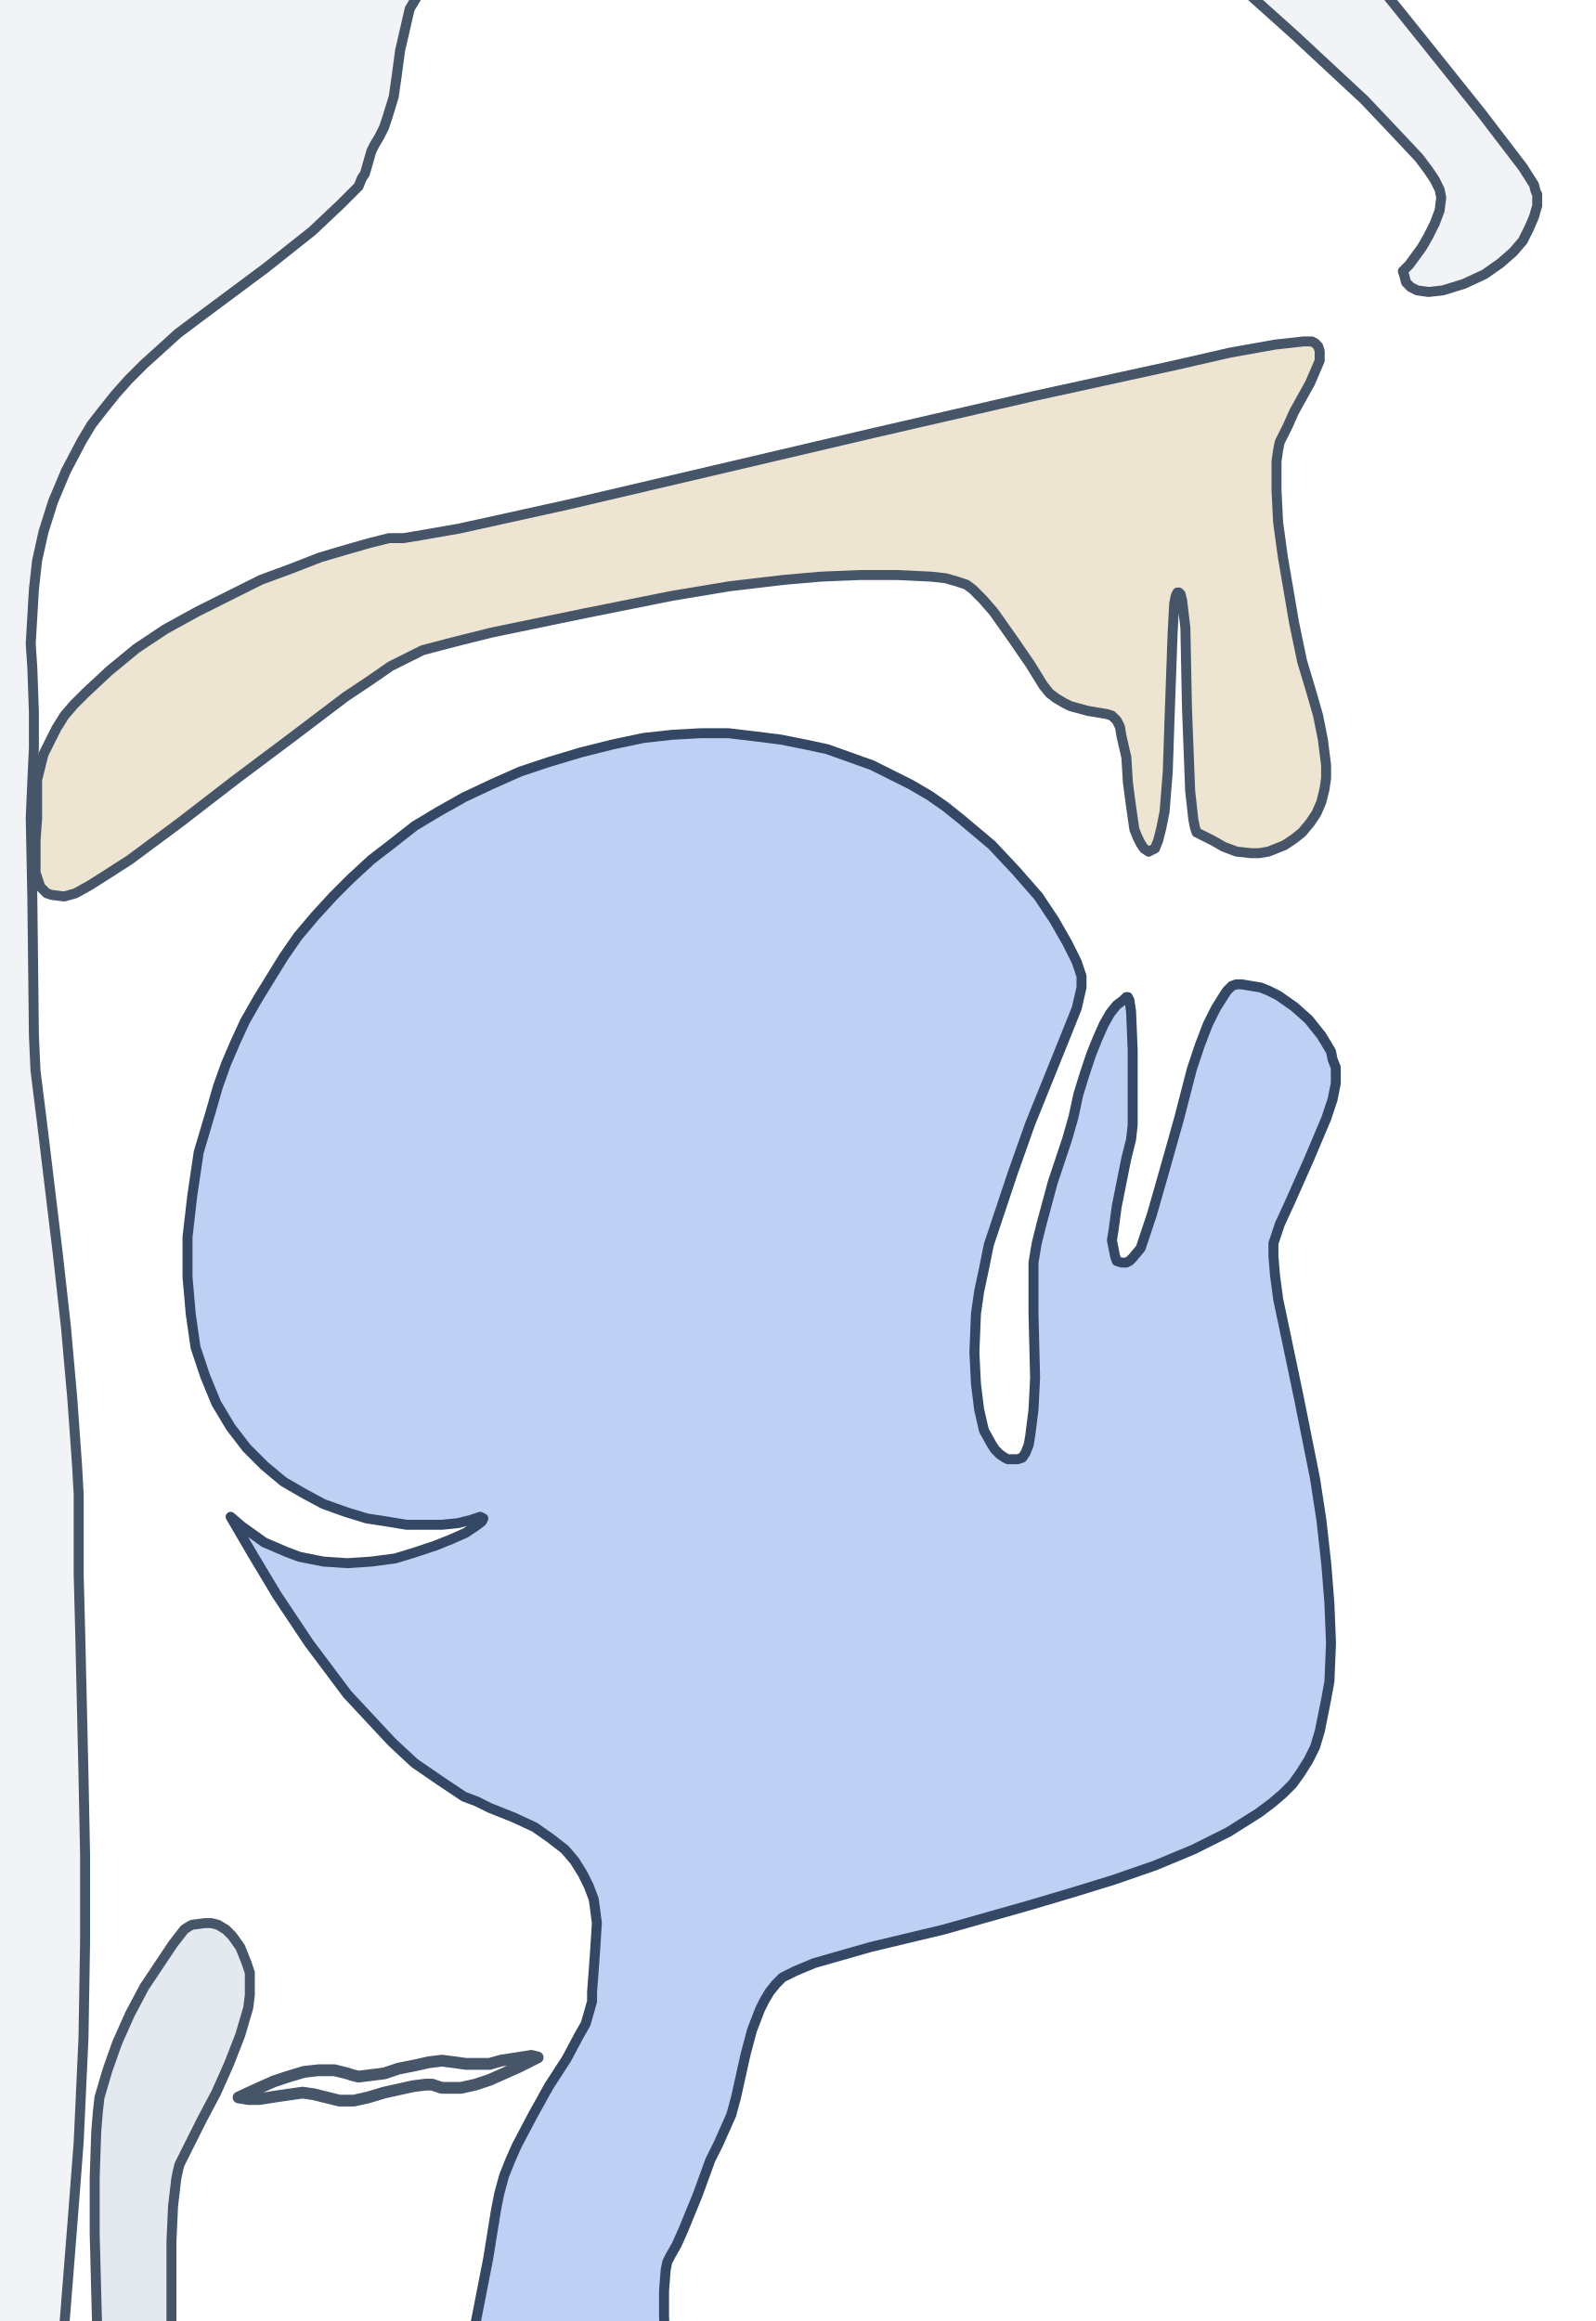
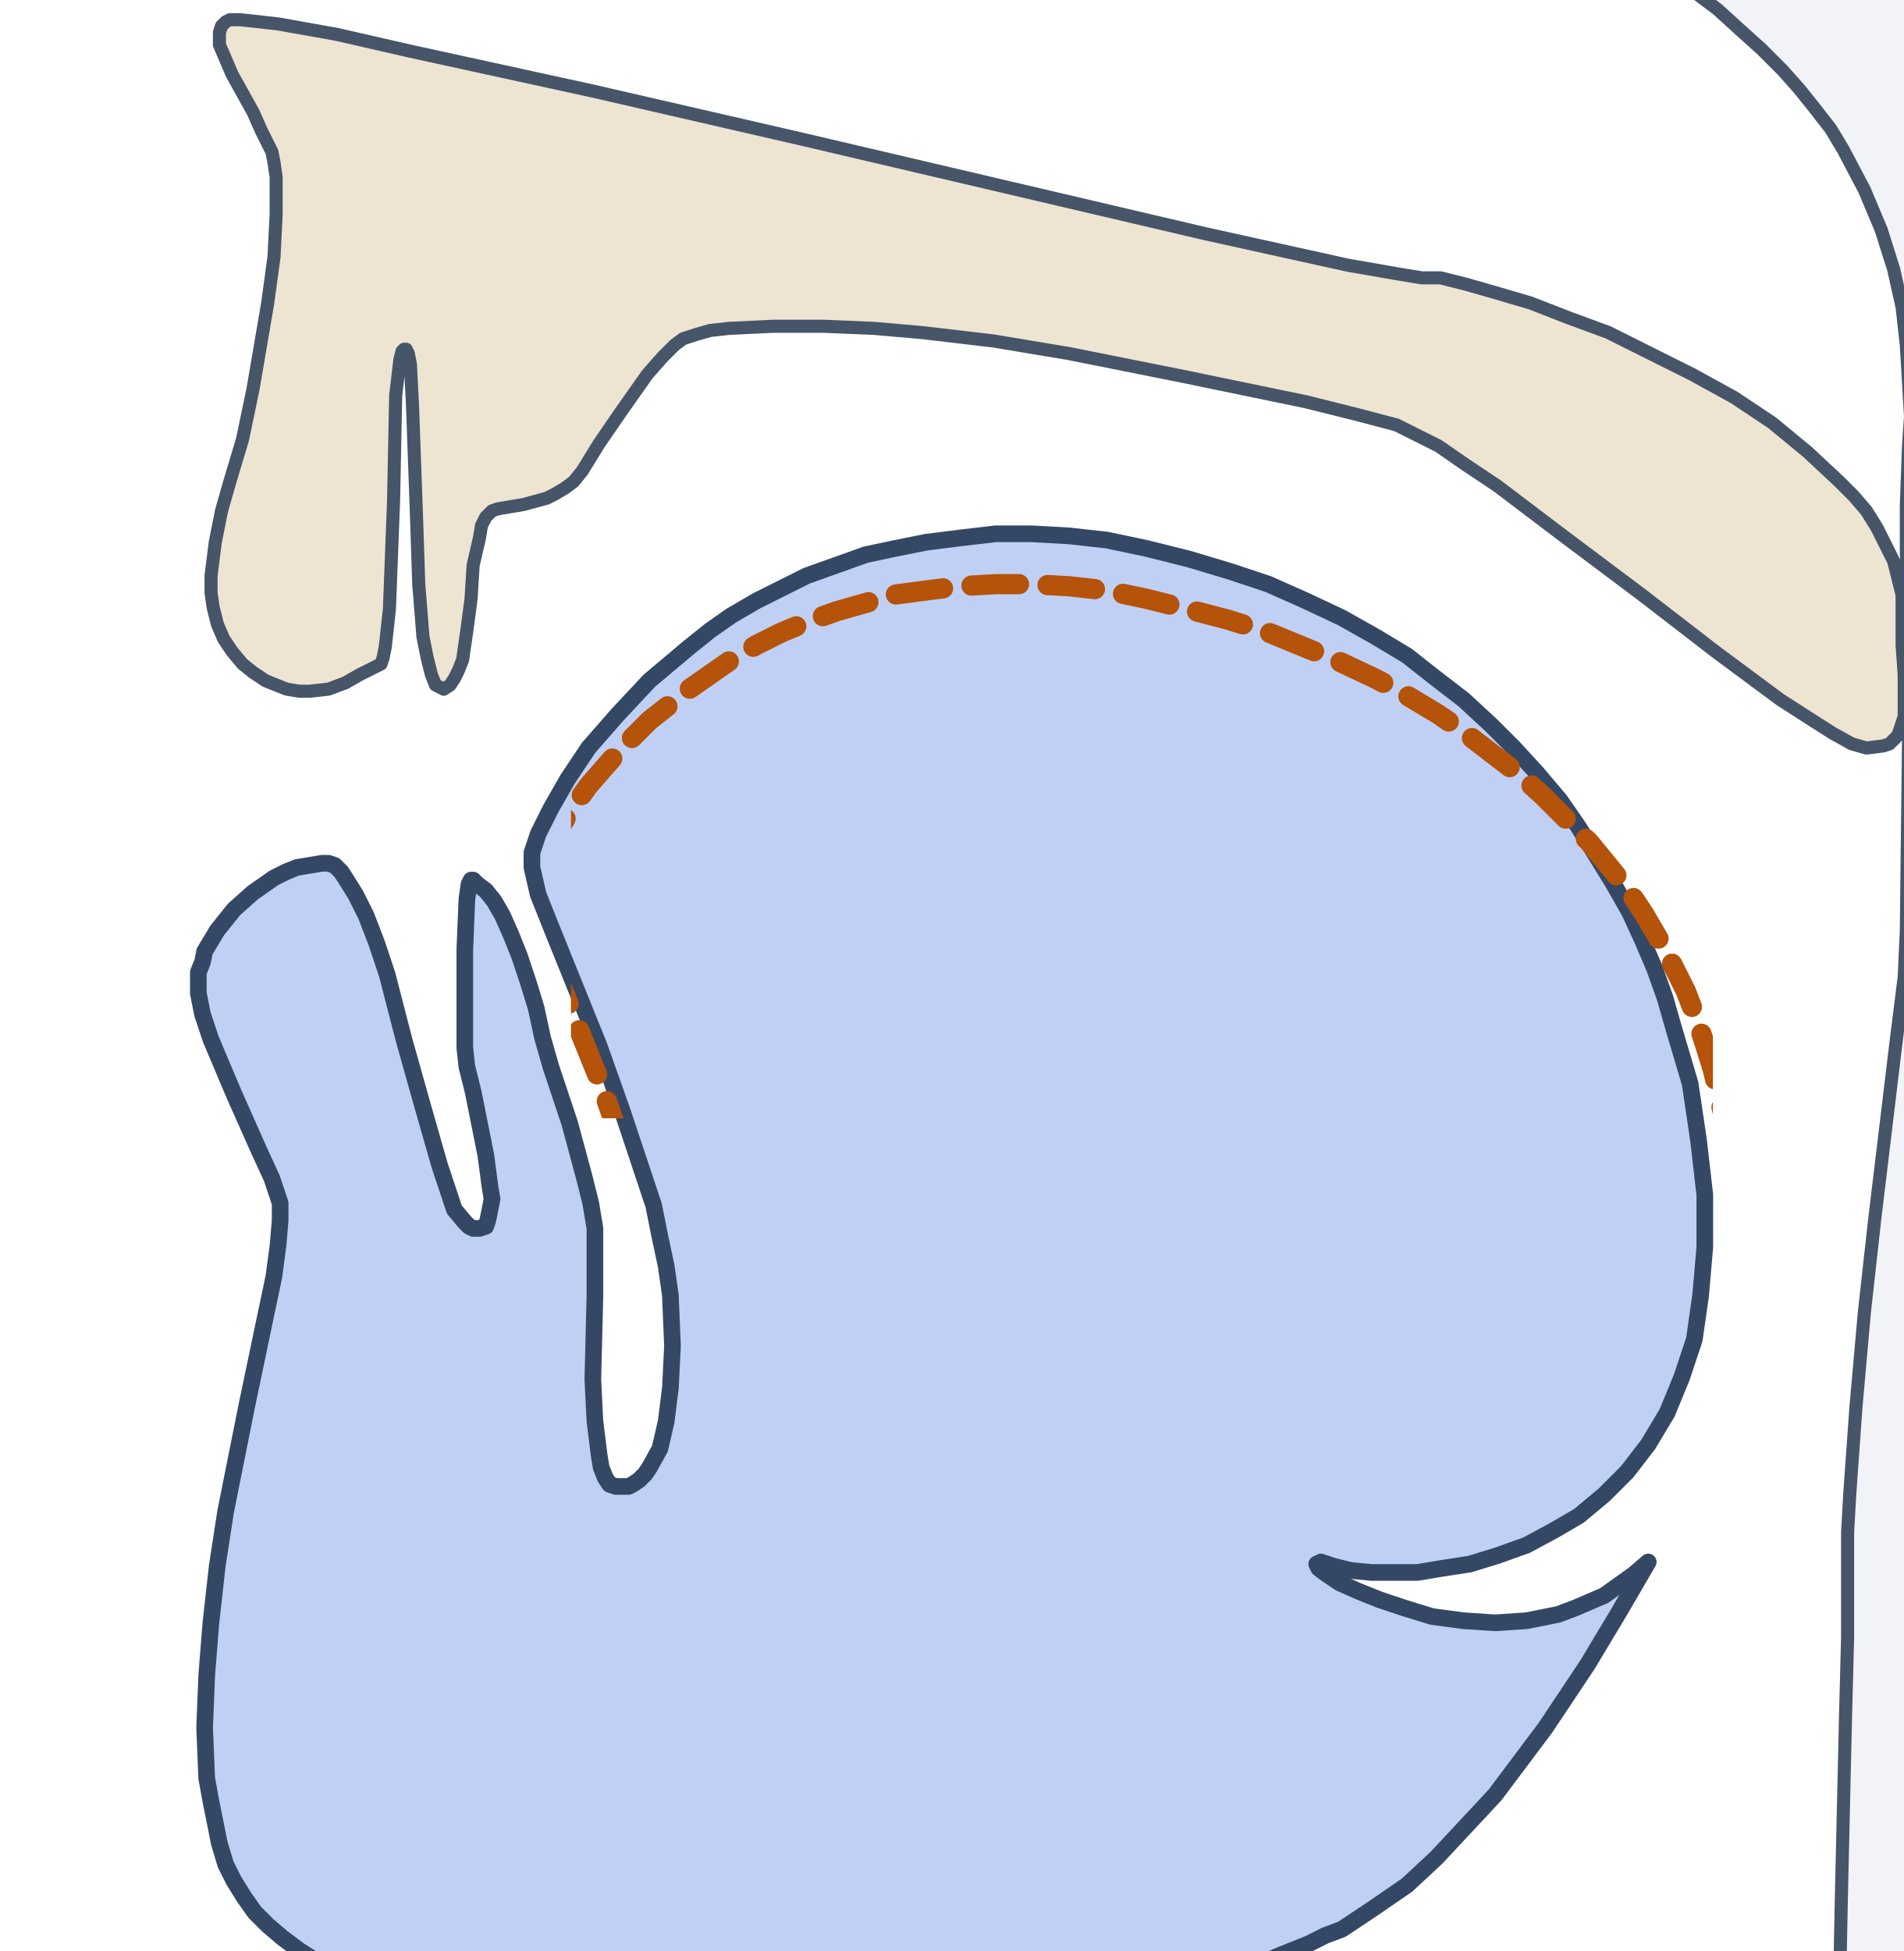
- <svg xmlns="http://www.w3.org/2000/svg" viewBox="88 90 88 128" id="svg2" height="640" width="440" version="1.0">
-   <defs id="defs4">
-     <pattern y="0" x="0" height="6" width="6" patternUnits="userSpaceOnUse" id="WMFhbasepattern" />
+ <svg xmlns="http://www.w3.org/2000/svg" width="400" height="410" viewBox="10 108 80 82" version="1.1">
+   <defs>
+     <clipPath id="comparison-region">
+       <rect x="98" y="120" width="48" height="35" />
+     </clipPath>
  </defs>
-   <path id="path7" d="m 98.249,244.475 0,0 -0.176,-5.115 -0.441,-11.465 -0.177,-6.262 0,-5.644 0,-2.381 0.088,-1.94 0.176,-1.499 0.088,-0.441 0.088,-0.353 0,0 1.235,-2.469 0.794,-1.499 0.706,-1.587 0.618,-1.588 0.441,-1.499 0.088,-0.706 0,-0.618 0,-0.617 -0.176,-0.529 0,0 -0.353,-0.882 -0.441,-0.617 -0.353,-0.353 -0.441,-0.265 -0.353,-0.088 -0.353,0 -0.706,0.088 0,0 -0.176,0.088 -0.265,0.177 -0.617,0.794 -0.706,1.058 -0.882,1.323 -0.794,1.499 -0.706,1.587 -0.529,1.499 -0.441,1.499 0,0 -0.088,0.794 -0.088,1.058 -0.088,2.558 0,3.087 0.088,3.352 0.176,6.791 0,2.91 0,2.381 0,0 -0.176,9.878 -0.088,5.997 5.027,0 z" style="fill:#e4e9ef;fill-opacity:1;fill-rule:nonzero;stroke:#475569;stroke-width:0.55;stroke-linecap:round;stroke-linejoin:round;stroke-miterlimit:4;stroke-dasharray:none;stroke-opacity:1" />
-   <path id="path9" d="m 88.988,244.475 0,0 1.499,-14.199 1.058,-11.994 0.441,-5.556 0.353,-4.586 0,0 0.264,-5.732 0.088,-5.292 0,-4.851 -0.088,-4.41 -0.176,-7.673 -0.088,-3.352 0,-2.91 0,0 0,-1.499 -0.088,-1.588 -0.264,-3.704 -0.353,-3.969 -0.441,-3.969 -0.882,-7.32 -0.353,-2.822 -0.088,-1.94 0,0 -0.088,-7.673 -0.088,-4.321 0.088,-2.029 0.088,-1.852 0,0 0,-0.97 0,-0.97 -0.088,-2.469 -0.088,-1.323 0.088,-1.499 0.088,-1.499 0.176,-1.587 0.353,-1.588 0.529,-1.676 0.706,-1.676 0.882,-1.676 0.529,-0.882 0.617,-0.794 0.706,-0.882 0.706,-0.794 0.882,-0.882 0.882,-0.794 0.97,-0.882 1.058,-0.794 0,0 3.792,-2.822 2.558,-2.029 1.588,-1.499 0.529,-0.529 0.441,-0.441 0.176,-0.441 0.176,-0.265 0.176,-0.617 0.176,-0.617 0.176,-0.353 0.265,-0.441 0,0 0.264,-0.529 0.176,-0.529 0.353,-1.147 0.176,-1.234 0.176,-1.323 0.265,-1.146 0.264,-1.147 0.264,-0.441 0.265,-0.441 0.353,-0.441 0.441,-0.265 0,0 1.676,-0.794 2.91,-1.058 3.704,-1.411 4.233,-1.411 4.145,-1.323 3.881,-1.058 1.764,-0.441 1.411,-0.265 1.147,-0.176 0.882,0 0,0 1.676,0.264 2.117,0.618 2.558,0.882 2.734,0.97 2.646,1.235 2.646,1.323 1.146,0.617 1.058,0.706 0.97,0.618 0.794,0.706 0,0 3.44,3.087 3.792,3.528 1.587,1.676 1.411,1.499 0.529,0.706 0.353,0.529 0.264,0.529 0.088,0.441 0,0 -0.088,0.706 -0.264,0.706 -0.353,0.706 -0.353,0.618 -0.706,0.97 -0.353,0.353 0,0 0.088,0.264 0.088,0.353 0.265,0.265 0.353,0.176 0.618,0.088 0.794,-0.088 1.146,-0.353 0,0 1.147,-0.529 0.882,-0.618 0.706,-0.617 0.529,-0.617 0.353,-0.706 0.264,-0.618 0.177,-0.618 0,-0.617 0,0 -0.088,-0.176 -0.088,-0.353 -0.617,-0.97 -2.293,-2.998 -3.175,-3.969 -3.616,-4.498 -7.144,-8.731 -2.646,-3.351 -0.794,-1.147 -0.529,-0.794 0,0 -0.264,-0.618 -0.176,-0.617 -0.088,-0.706 -0.088,-0.794 0,-1.676 0.176,-1.764 0.353,-3.881 0.088,-2.028 0,-2.029 0,0 -0.088,-0.97 -0.176,-1.058 -0.441,-1.94 -0.617,-1.852 -0.617,-1.764 -0.706,-1.411 -0.529,-1.147 -0.529,-0.97 0,0 -0.177,-0.706 -0.706,-1.94 -1.146,-2.91 -0.794,-1.852 -0.97,-1.94 -1.058,-2.205 -1.235,-2.205 -1.411,-2.381 -1.587,-2.469 -1.764,-2.558 -1.94,-2.558 -2.117,-2.558 -2.381,-2.558 -2.558,-2.469 -2.734,-2.381 -1.499,-1.147 -1.499,-1.147 -1.587,-1.147 -1.588,-1.058 -1.676,-1.058 -1.764,-0.97 -1.764,-0.97 -1.852,-0.97 -1.94,-0.794 L 108.303,4.674 106.274,3.969 104.157,3.263 102.041,2.646 99.748,2.028 97.455,1.587 95.074,1.147 92.604,0.794 90.135,0.529 87.577,0.353 84.931,0.265 82.197,0.176 79.375,0.265 76.553,0.441 73.643,0.706 70.556,1.058 l -2.999,0.529 -3.175,0.529 -3.263,0.706 0,0 -3.175,0.794 -3.175,0.794 -2.998,0.794 -2.822,0.97 -2.822,0.882 -2.646,0.97 -2.557,0.97 -2.469,1.058 -2.381,1.058 -2.205,1.058 -2.205,1.147 -2.117,1.147 -1.94,1.147 -1.94,1.235 -1.764,1.235 -1.764,1.235 -1.587,1.235 -1.587,1.323 -1.499,1.235 -1.323,1.323 -1.323,1.323 -1.323,1.323 -1.147,1.411 -1.147,1.323 -0.97,1.411 -0.97,1.323 -0.97,1.411 -0.794,1.411 -1.587,2.734 -1.235,2.822 -1.147,2.734 -0.882,2.822 -0.794,2.646 -0.529,2.646 -0.441,2.646 -0.353,2.558 -0.176,2.469 -0.088,2.293 -0.088,2.293 0.088,2.117 0.176,3.881 0.176,3.263 0.176,2.557 0,0 0.176,2.469 0.441,2.999 0.617,3.439 0.794,3.881 1.058,4.057 1.147,4.321 1.411,4.41 1.499,4.41 1.676,4.498 1.764,4.233 1.94,4.057 0.97,1.941 0.97,1.852 1.058,1.764 1.058,1.676 1.058,1.499 1.147,1.411 1.058,1.323 1.147,1.146 1.147,0.97 1.147,0.794 0,0 1.147,0.794 1.147,0.882 1.235,0.882 1.147,1.058 2.381,2.205 2.381,2.469 2.293,2.646 2.205,2.646 2.117,2.734 2.028,2.822 1.852,2.646 1.676,2.558 1.587,2.381 1.323,2.117 1.852,3.351 0.529,1.058 0.264,0.618 0,0 0.177,0.441 0.264,0.618 0.794,1.764 1.058,2.293 0.529,1.411 0.529,1.411 0.441,1.587 0.441,1.676 0.353,1.852 0.265,1.852 0.088,1.852 -0.088,2.028 -0.176,2.029 -0.441,2.117 0,0 -1.323,5.556 -1.676,7.761 -3.881,18.256 -4.763,23.107 45.156,0 z" style="fill:#f1f3f6;fill-opacity:1;fill-rule:nonzero;stroke:#475569;stroke-width:0.55;stroke-linecap:round;stroke-linejoin:round;stroke-miterlimit:4;stroke-dasharray:none;stroke-opacity:1" />
-   <path id="path11" d="m 112.095,205.052 0,0 -0.265,-0.088 -0.353,0 -0.706,0.088 -0.794,0.177 -0.794,0.176 -0.882,0.265 -0.794,0.176 -0.794,0 -0.353,-0.088 -0.353,-0.088 0,0 -0.706,-0.176 -0.617,-0.088 -0.618,0.088 -0.618,0.088 -1.146,0.176 -0.618,0 -0.529,-0.088 0,0 1.146,-0.529 0.794,-0.353 0.794,-0.264 0.882,-0.265 0.794,-0.088 0.882,0 0.353,0.088 0.353,0.088 0,0 0.264,0.088 0.353,0.088 0.706,-0.088 0.706,-0.088 0.794,-0.264 0.882,-0.176 0.794,-0.176 0.706,-0.088 0.706,0.088 0,0 0.617,0.088 0.706,0 0.618,0 0.618,-0.177 1.146,-0.176 0.529,-0.088 0.353,0.088 0,0 -1.058,0.529 -1.587,0.706 -0.794,0.265 -0.794,0.176 -0.706,0 -0.353,0 -0.264,-0.088 0,0 z" style="fill:none;stroke:#475569;stroke-width:0.65;stroke-linecap:round;stroke-linejoin:round;stroke-miterlimit:4;stroke-dasharray:none;stroke-opacity:1" />
-   <path id="path13" d="m 151.342,136.966 0,0 0.176,-0.088 0.176,-0.088 0.176,-0.441 0.176,-0.706 0.176,-0.882 0.176,-2.205 0.088,-2.646 0.177,-4.939 0.088,-1.676 0.088,-0.441 0.088,-0.176 0,0 0.088,0 0.088,0.088 0.088,0.353 0.177,1.499 0.088,4.41 0.176,4.586 0.176,1.587 0.088,0.441 0.088,0.264 0,0 0.882,0.441 0.618,0.353 0.706,0.264 0.794,0.088 0.441,0 0.529,-0.088 0.441,-0.176 0.441,-0.177 0.529,-0.353 0.441,-0.353 0,0 0.441,-0.529 0.353,-0.529 0.265,-0.617 0.176,-0.706 0.088,-0.617 0,-0.706 -0.177,-1.411 -0.264,-1.323 -0.353,-1.235 -0.529,-1.764 0,0 -0.441,-2.117 -0.618,-3.616 -0.265,-1.94 -0.088,-1.764 0,-1.588 0.088,-0.617 0.088,-0.441 0,0 0.441,-0.882 0.353,-0.794 0.882,-1.587 0.265,-0.618 0.265,-0.617 0,-0.529 -0.088,-0.265 -0.176,-0.176 0,0 -0.176,-0.088 -0.441,0 -1.587,0.176 -2.469,0.441 -3.087,0.706 -7.673,1.676 -8.819,2.029 -16.933,3.969 -5.997,1.323 -2.028,0.353 -1.058,0.176 0,0 -0.794,0 -1.058,0.265 -1.234,0.353 -1.499,0.441 -1.587,0.618 -1.676,0.618 -1.764,0.882 -1.764,0.882 -1.764,0.97 -1.587,1.058 -1.499,1.235 -1.323,1.235 -0.618,0.617 -0.529,0.618 -0.441,0.706 -0.353,0.706 -0.353,0.706 -0.176,0.706 -0.177,0.706 0,0.794 0,0 0,1.323 -0.088,1.235 0,0.97 0,0.794 0.176,0.529 0.088,0.265 0.176,0.176 0.177,0.177 0.264,0.088 0.706,0.088 0,0 0.617,-0.176 0.794,-0.441 0.97,-0.617 1.235,-0.794 2.734,-2.028 3.087,-2.381 3.175,-2.381 2.911,-2.205 1.323,-0.882 1.147,-0.794 1.058,-0.529 0.706,-0.353 0,0 1.676,-0.441 2.117,-0.529 5.116,-1.058 4.851,-0.97 3.175,-0.529 0,0 2.999,-0.353 2.029,-0.177 2.117,-0.088 2.117,0 1.852,0.088 0.794,0.088 0.618,0.176 0.529,0.176 0.353,0.264 0,0 0.529,0.529 0.618,0.706 1.058,1.499 0.97,1.411 0.706,1.146 0,0 0.353,0.441 0.353,0.264 0.441,0.265 0.353,0.176 0.97,0.264 1.058,0.177 0,0 0.264,0.088 0.265,0.265 0.176,0.353 0.088,0.529 0.264,1.147 0.088,1.411 0.176,1.323 0.177,1.235 0.176,0.441 0.177,0.353 0.176,0.265 0.265,0.176 0,0 z" style="fill:#eee4d2;fill-opacity:1;fill-rule:nonzero;stroke:#475569;stroke-width:0.55;stroke-linecap:round;stroke-linejoin:round;stroke-miterlimit:4;stroke-dasharray:none;stroke-opacity:1" />
-   <path id="path15" d="m 122.237,244.475 0,0 1.235,-7.673 0.97,-6.173 0.353,-2.558 0.176,-1.94 0,0 0,-1.587 0,-1.764 -0.264,-3.439 -0.088,-1.588 0,-1.411 0.088,-1.146 0.088,-0.441 0.176,-0.353 0,0 0.353,-0.618 0.353,-0.794 0.794,-1.941 0.706,-1.94 0.441,-0.882 0.353,-0.794 0,0 0.353,-0.794 0.264,-0.97 0.529,-2.381 0.353,-1.323 0.441,-1.147 0.265,-0.529 0.265,-0.441 0.353,-0.441 0.353,-0.353 0,0 0.706,-0.353 1.058,-0.441 3.087,-0.882 4.057,-0.97 4.674,-1.323 2.381,-0.706 2.293,-0.706 2.293,-0.794 2.117,-0.882 1.94,-0.97 1.676,-1.058 0.706,-0.529 0.618,-0.529 0.529,-0.529 0.441,-0.618 0,0 0.441,-0.706 0.353,-0.706 0.265,-0.882 0.176,-0.882 0.177,-0.882 0.176,-0.97 0.088,-2.117 -0.088,-2.205 -0.176,-2.205 -0.265,-2.381 -0.353,-2.293 -0.882,-4.409 -0.794,-3.793 -0.353,-1.676 -0.176,-1.323 -0.088,-1.058 0,-0.706 0,0 0.353,-1.058 0.529,-1.147 1.058,-2.381 0.97,-2.293 0.353,-1.058 0.176,-0.882 0,0 0,-0.441 0,-0.441 -0.176,-0.441 -0.088,-0.441 -0.529,-0.882 -0.706,-0.882 -0.794,-0.706 -0.882,-0.617 -0.529,-0.265 -0.441,-0.176 -0.529,-0.088 -0.529,-0.088 0,0 -0.264,0 -0.265,0.088 -0.265,0.265 -0.176,0.265 -0.441,0.706 -0.441,0.882 -0.441,1.147 -0.441,1.323 -0.706,2.734 -0.794,2.822 -0.706,2.469 -0.353,1.058 -0.264,0.794 -0.441,0.529 -0.176,0.176 -0.176,0.088 0,0 -0.264,0 -0.265,-0.088 -0.088,-0.264 -0.088,-0.441 -0.088,-0.441 0.088,-0.529 0.176,-1.323 0.529,-2.646 0.264,-1.058 0.088,-0.794 0,0 0,-4.145 -0.088,-2.117 -0.088,-0.617 -0.088,-0.176 -0.088,0 0,0 -0.176,0.176 -0.353,0.264 -0.353,0.441 -0.353,0.617 -0.353,0.794 -0.353,0.882 -0.353,1.058 -0.353,1.146 0,0 -0.265,1.235 -0.353,1.234 -0.794,2.381 -0.618,2.293 -0.264,1.058 -0.176,1.058 0,0 0,1.235 0,1.587 0.088,3.528 -0.088,1.764 -0.176,1.411 -0.088,0.529 -0.176,0.441 -0.177,0.265 -0.264,0.088 0,0 -0.264,0 -0.265,0 -0.176,-0.088 -0.264,-0.176 -0.265,-0.264 -0.176,-0.265 -0.441,-0.794 -0.264,-1.147 -0.176,-1.411 -0.088,-1.764 0.088,-2.117 0,0 0.176,-1.235 0.264,-1.235 0.265,-1.323 0.441,-1.323 0.882,-2.646 0.97,-2.734 1.852,-4.586 0.706,-1.764 0.264,-1.147 0,0 0,-0.617 -0.264,-0.794 -0.529,-1.058 -0.706,-1.235 -0.882,-1.323 -1.235,-1.411 -1.323,-1.411 -1.676,-1.411 -0.882,-0.706 -0.882,-0.617 -1.058,-0.617 -1.058,-0.529 -1.058,-0.529 -1.235,-0.441 -1.234,-0.441 -1.235,-0.264 -1.323,-0.264 -1.411,-0.177 -1.499,-0.176 -1.499,0 -1.587,0.088 -1.587,0.176 -1.676,0.353 -1.764,0.441 0,0 -1.764,0.529 -1.587,0.529 -1.588,0.706 -1.499,0.706 -1.411,0.794 -1.323,0.794 -1.234,0.97 -1.147,0.882 -1.147,1.058 -0.97,0.97 -0.97,1.058 -0.97,1.147 -0.794,1.147 -0.706,1.146 -0.706,1.146 -0.706,1.235 -0.529,1.146 -0.529,1.235 -0.441,1.235 -0.353,1.235 -0.706,2.381 -0.353,2.381 -0.264,2.293 0,2.205 0.176,2.028 0.265,1.852 0,0 0.265,0.794 0.264,0.794 0.617,1.499 0.794,1.323 0.882,1.147 0.97,0.97 1.058,0.882 1.058,0.617 1.146,0.617 1.235,0.441 1.147,0.353 1.146,0.176 1.058,0.176 1.058,0 0.882,0 0.882,-0.088 0.706,-0.176 0,0 0.529,-0.177 0.176,0.088 0,0 -0.088,0.176 -0.353,0.265 -0.529,0.353 -0.794,0.353 -0.882,0.353 -1.058,0.353 -1.147,0.353 -1.323,0.176 -1.323,0.088 -1.323,-0.088 -1.323,-0.264 -0.706,-0.264 -0.617,-0.265 -0.617,-0.265 -0.618,-0.441 -0.618,-0.441 -0.617,-0.529 0,0 1.235,2.117 1.323,2.205 1.764,2.646 1.058,1.411 1.058,1.411 1.234,1.323 1.235,1.323 1.234,1.147 1.411,0.97 1.323,0.882 0.706,0.265 0.706,0.353 0,0 1.323,0.529 1.146,0.529 0.882,0.617 0.794,0.617 0.529,0.618 0.441,0.706 0.353,0.706 0.264,0.706 0.088,0.618 0.088,0.706 -0.088,1.411 -0.088,1.234 -0.088,1.147 0,0 0,0.529 -0.176,0.618 -0.176,0.617 -0.353,0.617 -0.706,1.323 -0.97,1.499 -0.882,1.588 -0.882,1.676 -0.353,0.794 -0.353,0.882 -0.264,0.97 -0.176,0.882 0,0 -0.441,2.734 -0.794,4.057 -2.293,10.407 -2.293,9.878 -0.882,3.616 -0.529,1.94 14.111,0 z" style="fill:#c0d0f5;fill-opacity:1;fill-rule:nonzero;stroke:#344866;stroke-width:0.55;stroke-linecap:round;stroke-linejoin:round;stroke-miterlimit:4;stroke-dasharray:none;stroke-opacity:1" />
+   <g transform="translate(180 0) scale(-1 1)">
+     <path id="path7" d="m 98.249,244.475 0,0 -0.176,-5.115 -0.441,-11.465 -0.177,-6.262 0,-5.644 0,-2.381 0.088,-1.94 0.176,-1.499 0.088,-0.441 0.088,-0.353 0,0 1.235,-2.469 0.794,-1.499 0.706,-1.587 0.618,-1.588 0.441,-1.499 0.088,-0.706 0,-0.618 0,-0.617 -0.176,-0.529 0,0 -0.353,-0.882 -0.441,-0.617 -0.353,-0.353 -0.441,-0.265 -0.353,-0.088 -0.353,0 -0.706,0.088 0,0 -0.176,0.088 -0.265,0.177 -0.617,0.794 -0.706,1.058 -0.882,1.323 -0.794,1.499 -0.706,1.587 -0.529,1.499 -0.441,1.499 0,0 -0.088,0.794 -0.088,1.058 -0.088,2.558 0,3.087 0.088,3.352 0.176,6.791 0,2.91 0,2.381 0,0 -0.176,9.878 -0.088,5.997 5.027,0 z" style="fill:#e4e9ef;fill-opacity:1;fill-rule:nonzero;stroke:#475569;stroke-width:0.55;stroke-linecap:round;stroke-linejoin:round;stroke-miterlimit:4;stroke-dasharray:none;stroke-opacity:1" />
+     <path id="path9" d="m 88.988,244.475 0,0 1.499,-14.199 1.058,-11.994 0.441,-5.556 0.353,-4.586 0,0 0.264,-5.732 0.088,-5.292 0,-4.851 -0.088,-4.41 -0.176,-7.673 -0.088,-3.352 0,-2.91 0,0 0,-1.499 -0.088,-1.588 -0.264,-3.704 -0.353,-3.969 -0.441,-3.969 -0.882,-7.32 -0.353,-2.822 -0.088,-1.94 0,0 -0.088,-7.673 -0.088,-4.321 0.088,-2.029 0.088,-1.852 0,0 0,-0.97 0,-0.97 -0.088,-2.469 -0.088,-1.323 0.088,-1.499 0.088,-1.499 0.176,-1.587 0.353,-1.588 0.529,-1.676 0.706,-1.676 0.882,-1.676 0.529,-0.882 0.617,-0.794 0.706,-0.882 0.706,-0.794 0.882,-0.882 0.882,-0.794 0.97,-0.882 1.058,-0.794 0,0 3.792,-2.822 2.558,-2.029 1.588,-1.499 0.529,-0.529 0.441,-0.441 0.176,-0.441 0.176,-0.265 0.176,-0.617 0.176,-0.617 0.176,-0.353 0.265,-0.441 0,0 0.264,-0.529 0.176,-0.529 0.353,-1.147 0.176,-1.234 0.176,-1.323 0.265,-1.146 0.264,-1.147 0.264,-0.441 0.265,-0.441 0.353,-0.441 0.441,-0.265 0,0 1.676,-0.794 2.91,-1.058 3.704,-1.411 4.233,-1.411 4.145,-1.323 3.881,-1.058 1.764,-0.441 1.411,-0.265 1.147,-0.176 0.882,0 0,0 1.676,0.264 2.117,0.618 2.558,0.882 2.734,0.97 2.646,1.235 2.646,1.323 1.146,0.617 1.058,0.706 0.97,0.618 0.794,0.706 0,0 3.44,3.087 3.792,3.528 1.587,1.676 1.411,1.499 0.529,0.706 0.353,0.529 0.264,0.529 0.088,0.441 0,0 -0.088,0.706 -0.264,0.706 -0.353,0.706 -0.353,0.618 -0.706,0.97 -0.353,0.353 0,0 0.088,0.264 0.088,0.353 0.265,0.265 0.353,0.176 0.618,0.088 0.794,-0.088 1.146,-0.353 0,0 1.147,-0.529 0.882,-0.618 0.706,-0.617 0.529,-0.617 0.353,-0.706 0.264,-0.618 0.177,-0.618 0,-0.617 0,0 -0.088,-0.176 -0.088,-0.353 -0.617,-0.97 -2.293,-2.998 -3.175,-3.969 -3.616,-4.498 -7.144,-8.731 -2.646,-3.351 -0.794,-1.147 -0.529,-0.794 0,0 -0.264,-0.618 -0.176,-0.617 -0.088,-0.706 -0.088,-0.794 0,-1.676 0.176,-1.764 0.353,-3.881 0.088,-2.028 0,-2.029 0,0 -0.088,-0.97 -0.176,-1.058 -0.441,-1.94 -0.617,-1.852 -0.617,-1.764 -0.706,-1.411 -0.529,-1.147 -0.529,-0.97 0,0 -0.177,-0.706 -0.706,-1.94 -1.146,-2.91 -0.794,-1.852 -0.97,-1.94 -1.058,-2.205 -1.235,-2.205 -1.411,-2.381 -1.587,-2.469 -1.764,-2.558 -1.94,-2.558 -2.117,-2.558 -2.381,-2.558 -2.558,-2.469 -2.734,-2.381 -1.499,-1.147 -1.499,-1.147 -1.587,-1.147 -1.588,-1.058 -1.676,-1.058 -1.764,-0.97 -1.764,-0.97 -1.852,-0.97 -1.94,-0.794 L 108.303,4.674 106.274,3.969 104.157,3.263 102.041,2.646 99.748,2.028 97.455,1.587 95.074,1.147 92.604,0.794 90.135,0.529 87.577,0.353 84.931,0.265 82.197,0.176 79.375,0.265 76.553,0.441 73.643,0.706 70.556,1.058 l -2.999,0.529 -3.175,0.529 -3.263,0.706 0,0 -3.175,0.794 -3.175,0.794 -2.998,0.794 -2.822,0.97 -2.822,0.882 -2.646,0.97 -2.557,0.97 -2.469,1.058 -2.381,1.058 -2.205,1.058 -2.205,1.147 -2.117,1.147 -1.94,1.147 -1.94,1.235 -1.764,1.235 -1.764,1.235 -1.587,1.235 -1.587,1.323 -1.499,1.235 -1.323,1.323 -1.323,1.323 -1.323,1.323 -1.147,1.411 -1.147,1.323 -0.97,1.411 -0.97,1.323 -0.97,1.411 -0.794,1.411 -1.587,2.734 -1.235,2.822 -1.147,2.734 -0.882,2.822 -0.794,2.646 -0.529,2.646 -0.441,2.646 -0.353,2.558 -0.176,2.469 -0.088,2.293 -0.088,2.293 0.088,2.117 0.176,3.881 0.176,3.263 0.176,2.557 0,0 0.176,2.469 0.441,2.999 0.617,3.439 0.794,3.881 1.058,4.057 1.147,4.321 1.411,4.41 1.499,4.41 1.676,4.498 1.764,4.233 1.94,4.057 0.97,1.941 0.97,1.852 1.058,1.764 1.058,1.676 1.058,1.499 1.147,1.411 1.058,1.323 1.147,1.146 1.147,0.97 1.147,0.794 0,0 1.147,0.794 1.147,0.882 1.235,0.882 1.147,1.058 2.381,2.205 2.381,2.469 2.293,2.646 2.205,2.646 2.117,2.734 2.028,2.822 1.852,2.646 1.676,2.558 1.587,2.381 1.323,2.117 1.852,3.351 0.529,1.058 0.264,0.618 0,0 0.177,0.441 0.264,0.618 0.794,1.764 1.058,2.293 0.529,1.411 0.529,1.411 0.441,1.587 0.441,1.676 0.353,1.852 0.265,1.852 0.088,1.852 -0.088,2.028 -0.176,2.029 -0.441,2.117 0,0 -1.323,5.556 -1.676,7.761 -3.881,18.256 -4.763,23.107 45.156,0 z" style="fill:#f1f3f6;fill-opacity:1;fill-rule:nonzero;stroke:#475569;stroke-width:0.55;stroke-linecap:round;stroke-linejoin:round;stroke-miterlimit:4;stroke-dasharray:none;stroke-opacity:1" />
+     <path id="path11" d="m 112.095,205.052 0,0 -0.265,-0.088 -0.353,0 -0.706,0.088 -0.794,0.177 -0.794,0.176 -0.882,0.265 -0.794,0.176 -0.794,0 -0.353,-0.088 -0.353,-0.088 0,0 -0.706,-0.176 -0.617,-0.088 -0.618,0.088 -0.618,0.088 -1.146,0.176 -0.618,0 -0.529,-0.088 0,0 1.146,-0.529 0.794,-0.353 0.794,-0.264 0.882,-0.265 0.794,-0.088 0.882,0 0.353,0.088 0.353,0.088 0,0 0.264,0.088 0.353,0.088 0.706,-0.088 0.706,-0.088 0.794,-0.264 0.882,-0.176 0.794,-0.176 0.706,-0.088 0.706,0.088 0,0 0.617,0.088 0.706,0 0.618,0 0.618,-0.177 1.146,-0.176 0.529,-0.088 0.353,0.088 0,0 -1.058,0.529 -1.587,0.706 -0.794,0.265 -0.794,0.176 -0.706,0 -0.353,0 -0.264,-0.088 0,0 z" style="fill:none;stroke:#475569;stroke-width:0.65;stroke-linecap:round;stroke-linejoin:round;stroke-miterlimit:4;stroke-dasharray:none;stroke-opacity:1" />
+     <path id="path13" d="m 151.342,136.966 0,0 0.176,-0.088 0.176,-0.088 0.176,-0.441 0.176,-0.706 0.176,-0.882 0.176,-2.205 0.088,-2.646 0.177,-4.939 0.088,-1.676 0.088,-0.441 0.088,-0.176 0,0 0.088,0 0.088,0.088 0.088,0.353 0.177,1.499 0.088,4.41 0.176,4.586 0.176,1.587 0.088,0.441 0.088,0.264 0,0 0.882,0.441 0.618,0.353 0.706,0.264 0.794,0.088 0.441,0 0.529,-0.088 0.441,-0.176 0.441,-0.177 0.529,-0.353 0.441,-0.353 0,0 0.441,-0.529 0.353,-0.529 0.265,-0.617 0.176,-0.706 0.088,-0.617 0,-0.706 -0.177,-1.411 -0.264,-1.323 -0.353,-1.235 -0.529,-1.764 0,0 -0.441,-2.117 -0.618,-3.616 -0.265,-1.94 -0.088,-1.764 0,-1.588 0.088,-0.617 0.088,-0.441 0,0 0.441,-0.882 0.353,-0.794 0.882,-1.587 0.265,-0.618 0.265,-0.617 0,-0.529 -0.088,-0.265 -0.176,-0.176 0,0 -0.176,-0.088 -0.441,0 -1.587,0.176 -2.469,0.441 -3.087,0.706 -7.673,1.676 -8.819,2.029 -16.933,3.969 -5.997,1.323 -2.028,0.353 -1.058,0.176 0,0 -0.794,0 -1.058,0.265 -1.234,0.353 -1.499,0.441 -1.587,0.618 -1.676,0.618 -1.764,0.882 -1.764,0.882 -1.764,0.97 -1.587,1.058 -1.499,1.235 -1.323,1.235 -0.618,0.617 -0.529,0.618 -0.441,0.706 -0.353,0.706 -0.353,0.706 -0.176,0.706 -0.177,0.706 0,0.794 0,0 0,1.323 -0.088,1.235 0,0.97 0,0.794 0.176,0.529 0.088,0.265 0.176,0.176 0.177,0.177 0.264,0.088 0.706,0.088 0,0 0.617,-0.176 0.794,-0.441 0.97,-0.617 1.235,-0.794 2.734,-2.028 3.087,-2.381 3.175,-2.381 2.911,-2.205 1.323,-0.882 1.147,-0.794 1.058,-0.529 0.706,-0.353 0,0 1.676,-0.441 2.117,-0.529 5.116,-1.058 4.851,-0.97 3.175,-0.529 0,0 2.999,-0.353 2.029,-0.177 2.117,-0.088 2.117,0 1.852,0.088 0.794,0.088 0.618,0.176 0.529,0.176 0.353,0.264 0,0 0.529,0.529 0.618,0.706 1.058,1.499 0.97,1.411 0.706,1.146 0,0 0.353,0.441 0.353,0.264 0.441,0.265 0.353,0.176 0.97,0.264 1.058,0.177 0,0 0.264,0.088 0.265,0.265 0.176,0.353 0.088,0.529 0.264,1.147 0.088,1.411 0.176,1.323 0.177,1.235 0.176,0.441 0.177,0.353 0.176,0.265 0.265,0.176 0,0 z" style="fill:#eee4d2;fill-opacity:1;fill-rule:nonzero;stroke:#475569;stroke-width:0.55;stroke-linecap:round;stroke-linejoin:round;stroke-miterlimit:4;stroke-dasharray:none;stroke-opacity:1" />
+     <path id="path15" d="m 122.237,244.475 0,0 1.235,-7.673 0.97,-6.173 0.353,-2.558 0.176,-1.94 0,0 0,-1.587 0,-1.764 -0.264,-3.439 -0.088,-1.588 0,-1.411 0.088,-1.146 0.088,-0.441 0.176,-0.353 0,0 0.353,-0.618 0.353,-0.794 0.794,-1.941 0.706,-1.94 0.441,-0.882 0.353,-0.794 0,0 0.353,-0.794 0.264,-0.97 0.529,-2.381 0.353,-1.323 0.441,-1.147 0.265,-0.529 0.265,-0.441 0.353,-0.441 0.353,-0.353 0,0 0.706,-0.353 1.058,-0.441 3.087,-0.882 4.057,-0.97 4.674,-1.323 2.381,-0.706 2.293,-0.706 2.293,-0.794 2.117,-0.882 1.94,-0.97 1.676,-1.058 0.706,-0.529 0.618,-0.529 0.529,-0.529 0.441,-0.618 0,0 0.441,-0.706 0.353,-0.706 0.265,-0.882 0.176,-0.882 0.177,-0.882 0.176,-0.97 0.088,-2.117 -0.088,-2.205 -0.176,-2.205 -0.265,-2.381 -0.353,-2.293 -0.882,-4.409 -0.794,-3.793 -0.353,-1.676 -0.176,-1.323 -0.088,-1.058 0,-0.706 0,0 0.353,-1.058 0.529,-1.147 1.058,-2.381 0.97,-2.293 0.353,-1.058 0.176,-0.882 0,0 0,-0.441 0,-0.441 -0.176,-0.441 -0.088,-0.441 -0.529,-0.882 -0.706,-0.882 -0.794,-0.706 -0.882,-0.617 -0.529,-0.265 -0.441,-0.176 -0.529,-0.088 -0.529,-0.088 0,0 -0.264,0 -0.265,0.088 -0.265,0.265 -0.176,0.265 -0.441,0.706 -0.441,0.882 -0.441,1.147 -0.441,1.323 -0.706,2.734 -0.794,2.822 -0.706,2.469 -0.353,1.058 -0.264,0.794 -0.441,0.529 -0.176,0.176 -0.176,0.088 0,0 -0.264,0 -0.265,-0.088 -0.088,-0.264 -0.088,-0.441 -0.088,-0.441 0.088,-0.529 0.176,-1.323 0.529,-2.646 0.264,-1.058 0.088,-0.794 0,0 0,-4.145 -0.088,-2.117 -0.088,-0.617 -0.088,-0.176 -0.088,0 0,0 -0.176,0.176 -0.353,0.264 -0.353,0.441 -0.353,0.617 -0.353,0.794 -0.353,0.882 -0.353,1.058 -0.353,1.146 0,0 -0.265,1.235 -0.353,1.234 -0.794,2.381 -0.618,2.293 -0.264,1.058 -0.176,1.058 0,0 0,1.235 0,1.587 0.088,3.528 -0.088,1.764 -0.176,1.411 -0.088,0.529 -0.176,0.441 -0.177,0.265 -0.264,0.088 0,0 -0.264,0 -0.265,0 -0.176,-0.088 -0.264,-0.176 -0.265,-0.264 -0.176,-0.265 -0.441,-0.794 -0.264,-1.147 -0.176,-1.411 -0.088,-1.764 0.088,-2.117 0,0 0.176,-1.235 0.264,-1.235 0.265,-1.323 0.441,-1.323 0.882,-2.646 0.97,-2.734 1.852,-4.586 0.706,-1.764 0.264,-1.147 0,0 0,-0.617 -0.264,-0.794 -0.529,-1.058 -0.706,-1.235 -0.882,-1.323 -1.235,-1.411 -1.323,-1.411 -1.676,-1.411 -0.882,-0.706 -0.882,-0.617 -1.058,-0.617 -1.058,-0.529 -1.058,-0.529 -1.235,-0.441 -1.234,-0.441 -1.235,-0.264 -1.323,-0.264 -1.411,-0.177 -1.499,-0.176 -1.499,0 -1.587,0.088 -1.587,0.176 -1.676,0.353 -1.764,0.441 0,0 -1.764,0.529 -1.587,0.529 -1.588,0.706 -1.499,0.706 -1.411,0.794 -1.323,0.794 -1.234,0.97 -1.147,0.882 -1.147,1.058 -0.97,0.97 -0.97,1.058 -0.97,1.147 -0.794,1.147 -0.706,1.146 -0.706,1.146 -0.706,1.235 -0.529,1.146 -0.529,1.235 -0.441,1.235 -0.353,1.235 -0.706,2.381 -0.353,2.381 -0.264,2.293 0,2.205 0.176,2.028 0.265,1.852 0,0 0.265,0.794 0.264,0.794 0.617,1.499 0.794,1.323 0.882,1.147 0.97,0.97 1.058,0.882 1.058,0.617 1.146,0.617 1.235,0.441 1.147,0.353 1.146,0.176 1.058,0.176 1.058,0 0.882,0 0.882,-0.088 0.706,-0.176 0,0 0.529,-0.177 0.176,0.088 0,0 -0.088,0.176 -0.353,0.265 -0.529,0.353 -0.794,0.353 -0.882,0.353 -1.058,0.353 -1.147,0.353 -1.323,0.176 -1.323,0.088 -1.323,-0.088 -1.323,-0.264 -0.706,-0.264 -0.617,-0.265 -0.617,-0.265 -0.618,-0.441 -0.618,-0.441 -0.617,-0.529 0,0 1.235,2.117 1.323,2.205 1.764,2.646 1.058,1.411 1.058,1.411 1.234,1.323 1.235,1.323 1.234,1.147 1.411,0.97 1.323,0.882 0.706,0.265 0.706,0.353 0,0 1.323,0.529 1.146,0.529 0.882,0.617 0.794,0.617 0.529,0.618 0.441,0.706 0.353,0.706 0.264,0.706 0.088,0.618 0.088,0.706 -0.088,1.411 -0.088,1.234 -0.088,1.147 0,0 0,0.529 -0.176,0.618 -0.176,0.617 -0.353,0.617 -0.706,1.323 -0.97,1.499 -0.882,1.588 -0.882,1.676 -0.353,0.794 -0.353,0.882 -0.264,0.97 -0.176,0.882 0,0 -0.441,2.734 -0.794,4.057 -2.293,10.407 -2.293,9.878 -0.882,3.616 -0.529,1.94 14.111,0 z" style="fill:#c0d0f5;stroke:#344866;stroke-width:0.7;stroke-linejoin:round;stroke-linecap:round" />
+     <path id="comparison-outline" d="m 122.237,244.475 0,0 1.235,-7.673 0.97,-6.173 0.353,-2.558 0.176,-1.94 0,0 0,-1.587 0,-1.764 -0.264,-3.439 -0.088,-1.588 0,-1.411 0.088,-1.146 0.088,-0.441 0.176,-0.353 0,0 0.353,-0.618 0.353,-0.794 0.794,-1.941 0.706,-1.94 0.441,-0.882 0.353,-0.794 0,0 0.353,-0.794 0.264,-0.97 0.529,-2.381 0.353,-1.323 0.441,-1.147 0.265,-0.529 0.265,-0.441 0.353,-0.441 0.353,-0.353 0,0 0.706,-0.353 1.058,-0.353 1.411,-0.353 1.676,-0.353 4.057,-0.794 4.674,-1.058 2.381,-0.529 2.293,-0.617 2.293,-0.706 2.117,-0.794 1.94,-0.882 0.882,-0.441 0.794,-0.441 0.706,-0.529 0.618,-0.529 0.529,-0.529 0.441,-0.618 0,0 0.441,-0.706 0.353,-0.706 0.265,-0.882 0.176,-0.882 0.177,-0.882 0.176,-0.97 0.088,-2.117 -0.088,-2.205 -0.176,-2.205 -0.265,-2.381 -0.353,-2.293 -0.882,-4.409 -0.794,-3.792 -0.353,-1.676 -0.176,-1.323 -0.088,-1.058 0,-0.706 0,0 0.353,-1.058 0.529,-1.147 1.058,-2.381 0.97,-2.293 0.353,-1.058 0.176,-0.882 0,0 0,-0.441 0,-0.441 -0.176,-0.441 -0.088,-0.441 -0.529,-0.882 -0.706,-0.882 -0.794,-0.706 -0.882,-0.617 -0.529,-0.265 -0.441,-0.176 -0.529,-0.088 -0.529,-0.088 0,0 -0.264,0 -0.265,0.088 -0.265,0.265 -0.176,0.265 -0.441,0.706 -0.441,0.882 -0.441,1.147 -0.441,1.323 -0.706,2.734 -0.794,2.822 -0.706,2.469 -0.353,1.058 -0.264,0.794 -0.441,0.529 -0.176,0.176 -0.176,0.088 0,0 -0.264,0 -0.265,-0.088 -0.088,-0.264 -0.088,-0.441 -0.088,-0.441 0.088,-0.529 0.176,-1.323 0.529,-2.646 0.264,-1.058 0.088,-0.794 0,0 0,-4.145 -0.088,-2.117 -0.088,-0.617 -0.088,-0.176 -0.088,0 0,0 -0.176,0.176 -0.353,0.264 -0.353,0.441 -0.353,0.617 -0.353,0.794 -0.353,0.882 -0.353,1.058 -0.353,1.146 0,0 -0.265,1.235 -0.353,1.234 -0.794,2.381 -0.618,2.293 -0.264,1.058 -0.176,1.058 0,0 0,1.235 0,1.587 0.088,3.528 -0.088,1.764 -0.176,1.411 -0.088,0.529 -0.176,0.441 -0.177,0.265 -0.264,0.088 0,0 -0.264,0 -0.265,0 -0.176,-0.088 -0.264,-0.176 -0.265,-0.264 -0.176,-0.265 -0.441,-0.794 -0.264,-1.147 -0.176,-1.411 -0.088,-1.764 0.088,-2.117 0,0 0.176,-1.235 0.264,-1.235 0.265,-1.323 0.441,-1.323 0.882,-2.646 0.97,-2.734 1.852,-4.586 0.706,-1.764 0.264,-1.147 0,0 0,-0.529 -0.264,-0.882 -0.529,-0.97 -0.706,-1.235 -0.882,-1.234 -1.235,-1.411 -1.323,-1.323 -1.676,-1.323 -0.882,-0.617 -0.882,-0.617 -1.058,-0.618 -1.058,-0.529 -1.058,-0.441 -1.235,-0.441 -1.234,-0.353 -1.235,-0.353 -1.323,-0.176 -1.411,-0.176 -1.499,-0.088 -1.499,0 -1.587,0.088 -1.587,0.176 -1.676,0.353 -1.764,0.441 0,0 -1.676,0.441 -1.676,0.529 -1.499,0.617 -1.499,0.618 -1.499,0.706 -1.323,0.706 -1.323,0.794 -1.147,0.794 -1.146,0.882 -1.146,0.882 -0.97,0.882 -0.97,0.97 -0.97,0.97 -0.794,0.97 -0.794,0.97 -0.706,1.058 -0.618,1.058 -0.617,1.146 -0.529,1.058 -0.441,1.147 -0.353,1.058 -0.353,1.147 -0.265,1.146 -0.265,1.146 -0.176,1.235 -0.088,1.146 0,1.146 0,1.147 0,1.147 0.176,1.234 0.176,1.147 0.176,1.147 0,0 0.265,0.794 0.264,0.794 0.617,1.499 0.794,1.323 0.882,1.147 0.97,0.97 1.058,0.882 1.058,0.617 1.146,0.617 1.235,0.441 1.147,0.353 1.146,0.176 1.058,0.176 1.058,0 0.882,0 0.882,-0.088 0.706,-0.176 0,0 0.529,-0.177 0.176,0.088 0,0 -0.088,0.176 -0.353,0.265 -0.529,0.353 -0.794,0.353 -0.882,0.353 -1.058,0.353 -1.147,0.353 -1.323,0.176 -1.323,0.088 -1.323,-0.088 -1.323,-0.264 -0.706,-0.264 -0.617,-0.265 -0.617,-0.265 -0.618,-0.441 -0.618,-0.441 -0.617,-0.529 0,0 1.235,2.117 1.323,2.205 1.764,2.646 1.058,1.411 1.058,1.411 1.234,1.323 1.235,1.323 1.234,1.147 1.411,0.97 1.323,0.882 0.706,0.265 0.706,0.353 0,0 1.323,0.441 1.146,0.618 0.97,0.529 0.882,0.618 0.618,0.618 0.529,0.706 0.441,0.617 0.353,0.706 0.176,0.617 0.177,0.706 0.176,1.235 0,1.234 -0.088,1.147 0,0 0,0.529 -0.176,0.618 -0.176,0.617 -0.353,0.617 -0.706,1.323 -0.97,1.499 -0.882,1.588 -0.882,1.676 -0.353,0.794 -0.353,0.882 -0.264,0.97 -0.176,0.882 0,0 -0.441,2.734 -0.794,4.057 -2.293,10.407 -2.293,9.878 -0.882,3.616 -0.529,1.94 14.111,0 z" style="fill:none;stroke:#b45309;stroke-width:0.85;stroke-dasharray:2 1.2;stroke-linecap:round;stroke-linejoin:round" clip-path="url(#comparison-region)" />
+   </g>
</svg>
